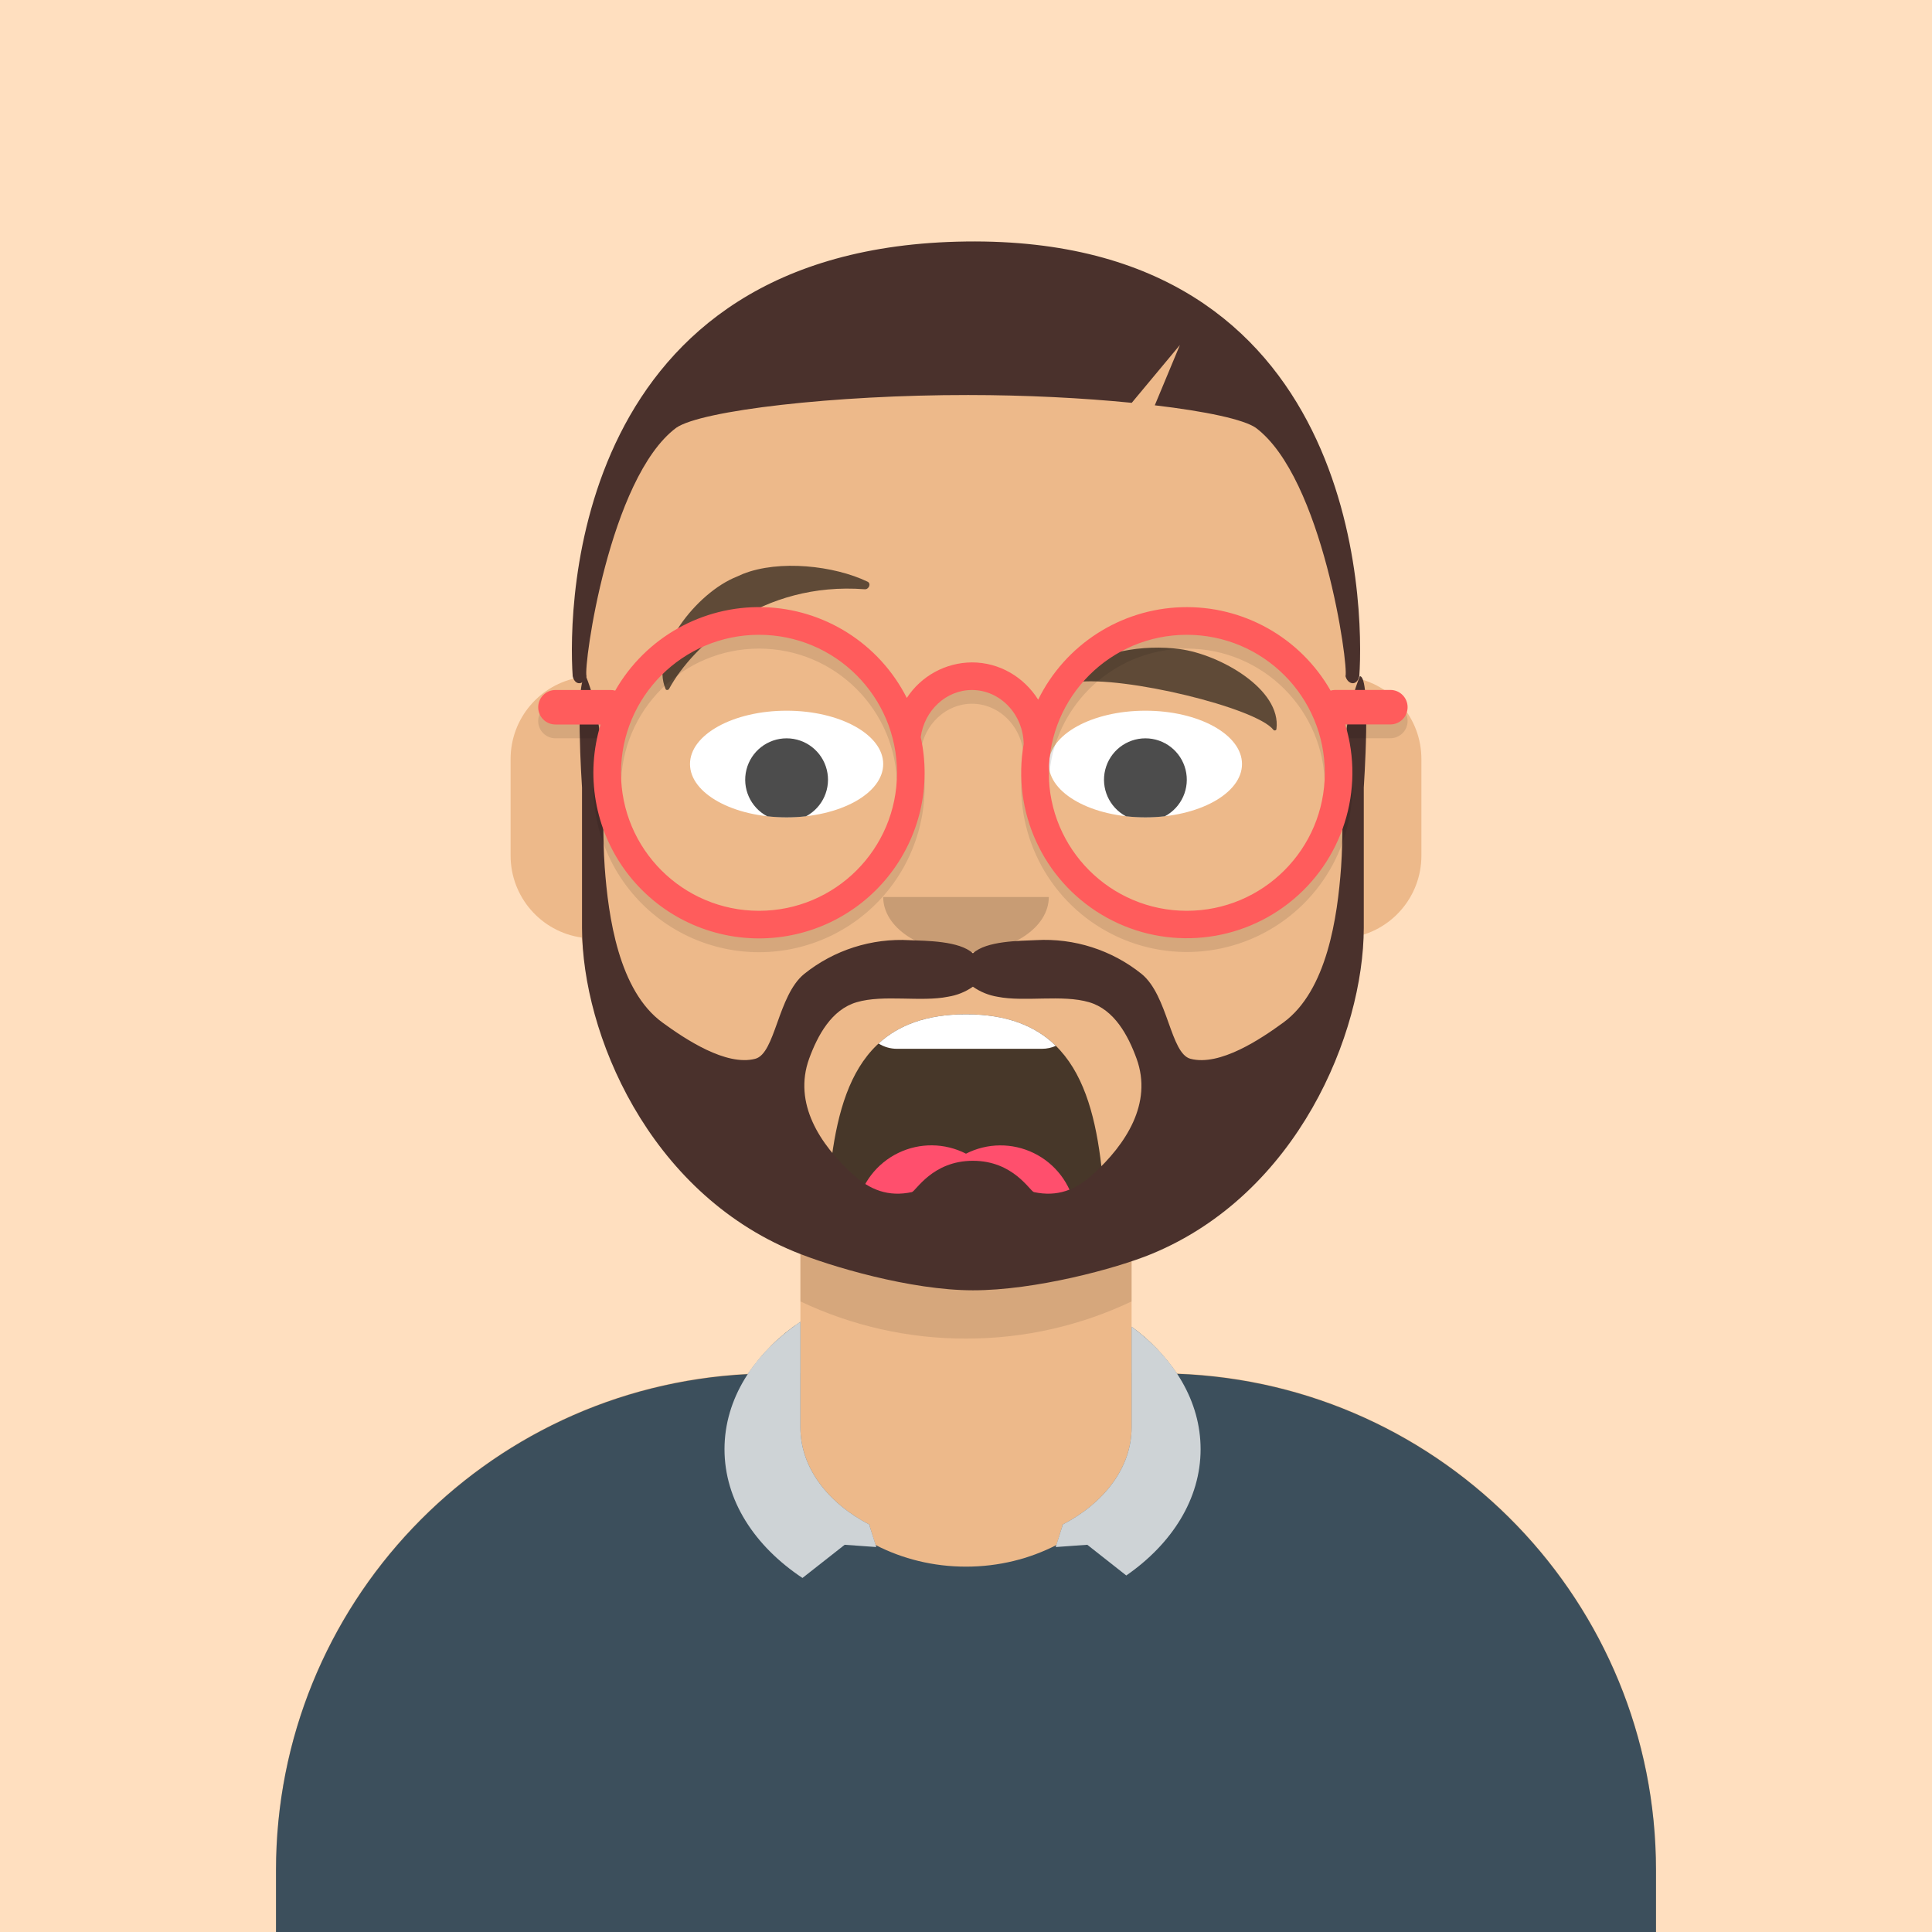
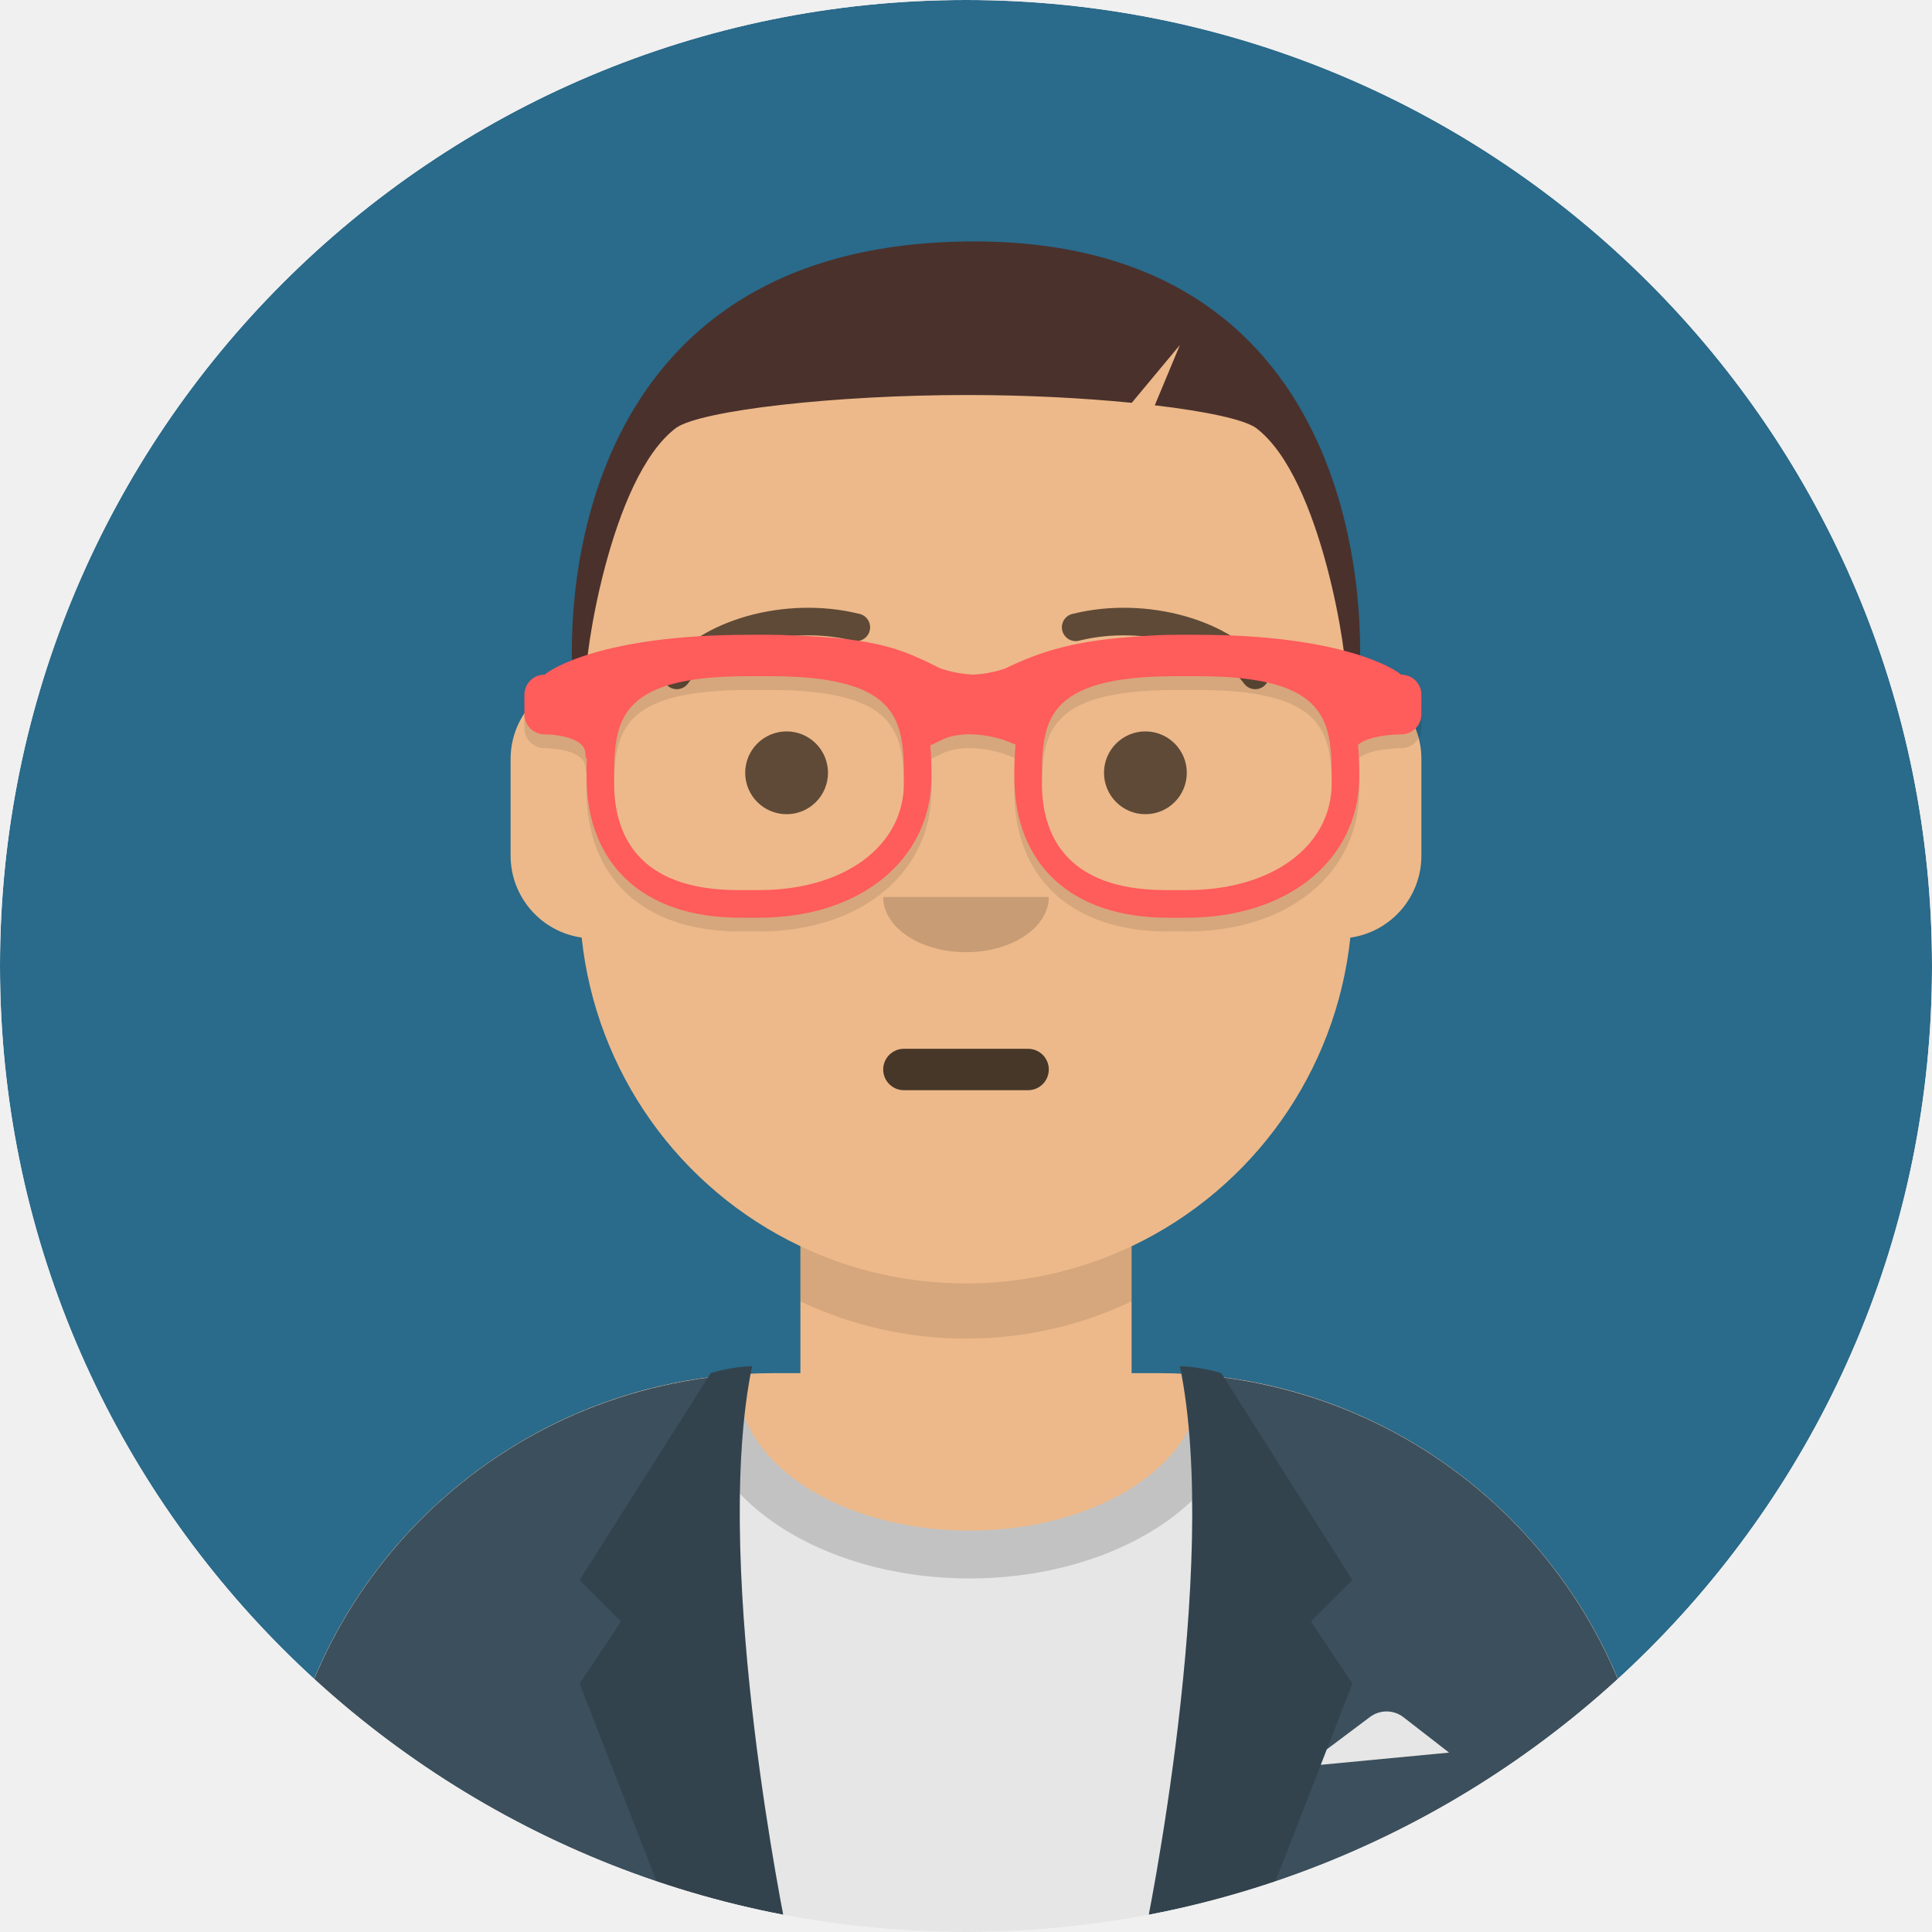
- <svg xmlns="http://www.w3.org/2000/svg" viewBox="0 0 280 280" fill="none" shape-rendering="auto">
-   <mask id="viewboxMask">
-     <rect width="280" height="280" rx="0" ry="0" x="0" y="0" fill="#fff" />
-   </mask>
-   <g mask="url(#viewboxMask)">
-     <rect fill="#ffdfbf" width="280" height="280" x="0" y="0" />
-     <g transform="translate(8)">
-       <path d="M132 36a56 56 0 0 0-56 56v6.17A12 12 0 0 0 66 110v14a12 12 0 0 0 10.3 11.88 56.04 56.04 0 0 0 31.7 44.73v18.4h-4a72 72 0 0 0-72 72v9h200v-9a72 72 0 0 0-72-72h-4v-18.39a56.04 56.04 0 0 0 31.7-44.73A12 12 0 0 0 198 124v-14a12 12 0 0 0-10-11.83V92a56 56 0 0 0-56-56Z" fill="#edb98a" />
-       <path d="M108 180.61v8a55.79 55.79 0 0 0 24 5.39c8.59 0 16.73-1.93 24-5.39v-8a55.79 55.79 0 0 1-24 5.39 55.79 55.79 0 0 1-24-5.39Z" fill="#000" fill-opacity=".1" />
-       <g transform="translate(0 170)">
-         <path d="M100.37 29.14a27.6 27.6 0 0 1 7.63-7.57v15.3c0 5.83 3.98 10.98 10.08 14.13l-.08.06.9 2.86c3.89 2 8.35 3.13 13.1 3.13s9.21-1.13 13.1-3.13l.9-2.86-.08-.06c6.1-3.15 10.08-8.3 10.08-14.12v-14.6a27.1 27.1 0 0 1 6.6 6.82 72 72 0 0 1 69.4 71.95V110H32v-8.95a72 72 0 0 1 68.37-71.9Z" fill="#3c4f5c" />
-         <path d="M108 21.57c-6.77 4.6-11 11.17-11 18.46 0 7.4 4.36 14.05 11.3 18.66l6.12-4.81 4.58.33-1-3.15.08-.06c-6.1-3.15-10.08-8.3-10.08-14.12v-15.3ZM156 36.88c0 5.82-3.98 10.97-10.08 14.12l.08.06-1 3.15 4.58-.33 5.65 4.45c6.63-4.6 10.77-11.1 10.77-18.3 0-6.92-3.82-13.2-10-17.75v14.6Z" fill="#fff" fill-opacity=".75" />
-       </g>
-       <g transform="translate(78 134)">
-         <path fill-rule="evenodd" clip-rule="evenodd" d="M34 38.86C35.14 24.88 38.24 13.01 54 13c15.76 0 18.92 11.94 20 26 .08 1.12-.83 2-1.96 2-6.69 0-9.37-2-18.05-2-8.7 0-13.24 2-17.9 2-1.15 0-2.2-.74-2.1-2.14Z" fill="#000" fill-opacity=".7" />
-         <path d="M67.02 17.57c-.61.28-1.3.43-2.02.43H44c-.98 0-1.9-.28-2.67-.77C44.23 14.57 48.28 13 54 13c5.95 0 10.1 1.7 13.02 4.57Z" fill="#fff" />
-         <path d="M69.8 40.92a44.2 44.2 0 0 1-5.54-.82c-2.73-.53-5.65-1.1-10.27-1.1-5.02 0-8.66.66-11.74 1.23-1.45.26-2.77.5-4.06.65A11 11 0 0 1 54 33.2a11 11 0 0 1 15.8 7.72Z" fill="#FF4F6D" />
-       </g>
-       <g transform="translate(104 122)">
-         <path fill-rule="evenodd" clip-rule="evenodd" d="M16 8c0 4.42 5.37 8 12 8s12-3.58 12-8" fill="#000" fill-opacity=".16" />
-       </g>
-       <g transform="translate(76 90)">
-         <path d="M44 20.73c0 4.26-6.27 7.72-14 7.72S16 25 16 20.73C16 16.46 22.27 13 30 13s14 3.46 14 7.73ZM96 20.73c0 4.26-6.27 7.72-14 7.72S68 25 68 20.73C68 16.46 74.27 13 82 13s14 3.46 14 7.73Z" fill="#fff" />
-         <path d="M32.82 28.3a25.15 25.15 0 0 1-5.64 0 6 6 0 1 1 5.64 0ZM84.82 28.3a25.15 25.15 0 0 1-5.64 0 6 6 0 1 1 5.64 0Z" fill="#000" fill-opacity=".7" />
-       </g>
-       <g transform="translate(76 82)">
-         <path d="m22.77 1.58.9-.4C28.93-.91 36.88-.03 41.73 2.3c.57.27.18 1.15-.4 1.1-14.92-1.14-24.96 8.15-28.37 14.45-.1.18-.41.2-.49.03-2.3-5.32 4.45-13.98 10.3-16.3ZM87 12.07c5.75.77 14.74 5.8 13.99 11.6-.03.2-.31.26-.44.1-2.49-3.2-21.71-7.87-28.71-6.9-.64.1-1.07-.57-.63-.98 3.75-3.54 10.62-4.52 15.78-3.82Z" fill-rule="evenodd" clip-rule="evenodd" fill="#000" fill-opacity=".6" />
-       </g>
-       <g transform="translate(-1)">
-         <path d="M78 98c-.33 1.22-1.65 1.49-2 0-.72-10.3 0-62.27 57-63 57-.73 57.72 52.7 57 63-.35 1.49-1.67 1.22-2 0 .46-1.55-3.3-28.75-13-36-1.76-1.22-7.25-2.39-14.64-3.26L164 50l-6.98 8.38c-7.03-.7-15.36-1.13-23.7-1.13C114 57.23 94.61 59.48 91 62c-9.7 7.25-13.46 34.45-13 36Z" fill="#4a312c" />
-       </g>
-       <g transform="translate(49 72)">
-         <path fill-rule="evenodd" clip-rule="evenodd" d="M101.43 98.17c-2.52 2.3-5.2 3.32-8.58 2.6-.58-.12-2.95-4.54-8.85-4.54-5.9 0-8.27 4.42-8.85 4.54-3.39.72-6.07-.3-8.58-2.6-4.72-4.31-8.65-10.26-6.3-16.75 1.24-3.38 3.24-7.1 6.88-8.17 3.89-1.15 9.35 0 13.26-.8A8.6 8.6 0 0 0 84 71a8.6 8.6 0 0 0 3.58 1.46c3.92.78 9.38-.36 13.27.79 3.64 1.07 5.64 4.79 6.87 8.17 2.36 6.49-1.57 12.44-6.3 16.75ZM140.08 26c-3.4 8.4-2.1 18.86-2.72 27.68-.52 7.16-2.02 17.9-8.39 22.53-3.25 2.37-9.18 6.35-13.43 5.24-2.93-.76-3.24-9.16-7.09-12.3a22.42 22.42 0 0 0-15.3-4.9c-2.37.11-7.17.09-9.15 1.91-1.98-1.82-6.78-1.8-9.15-1.9a22.42 22.42 0 0 0-15.3 4.89c-3.85 3.14-4.16 11.54-7.1 12.3-4.24 1.1-10.17-2.87-13.42-5.24-6.37-4.62-7.87-15.37-8.39-22.53-.63-8.82.69-19.28-2.72-27.68-1.66 0-.57 16.13-.57 16.13v20.36c.04 15.28 9.59 38.16 30.76 46.9C63.29 111.53 75 115 84 115c8.98.01 20.71-3.13 25.9-5.27 21.16-8.73 30.71-31.95 30.75-47.23V42.13s1.1-16.13-.57-16.13Z" fill="#4a312c" />
-       </g>
-       <g transform="translate(62 42)">
-         <g fill-rule="evenodd" clip-rule="evenodd">
-           <path d="M40 96a24 24 0 0 1-22.96-31H10.5a2.5 2.5 0 0 1 0-5h8c.23 0 .45.03.66.09a24 24 0 0 1 42.26 1.06A11.36 11.36 0 0 1 70.86 56c4.01 0 7.55 2.14 9.6 5.4a24 24 0 0 1 42.38-1.31c.2-.06.43-.1.66-.1h8a2.5 2.5 0 1 1 0 5h-6.54a24 24 0 1 1-46.6 2.83c-.08-4.37-3.45-7.83-7.5-7.83-3.73 0-6.89 2.94-7.42 6.83A24 24 0 0 1 40 96Zm0-4a20 20 0 1 0 0-40 20 20 0 0 0 0 40Zm82-20a20 20 0 1 1-40 0 20 20 0 0 1 40 0Z" fill="#000" fill-opacity=".1" />
-           <path d="M40 94a24 24 0 0 1-22.96-31H10.5a2.5 2.5 0 0 1 0-5h8c.23 0 .45.03.66.09a24 24 0 0 1 42.26 1.06A11.36 11.36 0 0 1 70.86 54c4.01 0 7.55 2.14 9.6 5.4a24 24 0 0 1 42.38-1.31c.2-.06.43-.1.66-.1h8a2.5 2.5 0 1 1 0 5h-6.54a24 24 0 1 1-46.6 2.84c-.08-4.37-3.45-7.83-7.5-7.83-3.73 0-6.89 2.94-7.42 6.83A24 24 0 0 1 40 94Zm0-4a20 20 0 1 0 0-40 20 20 0 0 0 0 40Zm82-20a20 20 0 1 1-40 0 20 20 0 0 1 40 0Z" fill="#ff5c5c" />
+ <svg xmlns="http://www.w3.org/2000/svg" viewBox="0 0 512 512" width="512" height="512">
+   <defs>
+     <clipPath id="fc">
+       <circle cx="256" cy="256" r="256" />
+     </clipPath>
+   </defs>
+   <g clip-path="url(#fc)">
+     <svg viewBox="0 0 280 280" width="512" height="512" preserveAspectRatio="xMidYMid meet">
+       <mask id="viewboxMask">
+         <rect width="280" height="280" rx="0" ry="0" x="0" y="0" fill="#fff" />
+       </mask>
+       <g mask="url(#viewboxMask)">
+         <rect fill="#2A6A8A" width="280" height="280" x="0" y="0" />
+         <g transform="translate(8)">
+           <path d="M132 36a56 56 0 0 0-56 56v6.17A12 12 0 0 0 66 110v14a12 12 0 0 0 10.3 11.88 56.04 56.04 0 0 0 31.7 44.73v18.4h-4a72 72 0 0 0-72 72v9h200v-9a72 72 0 0 0-72-72h-4v-18.39a56.04 56.04 0 0 0 31.7-44.73A12 12 0 0 0 198 124v-14a12 12 0 0 0-10-11.83V92a56 56 0 0 0-56-56Z" fill="#edb98a" />
+           <path d="M108 180.61v8a55.79 55.79 0 0 0 24 5.39c8.59 0 16.73-1.93 24-5.39v-8a55.79 55.79 0 0 1-24 5.39 55.79 55.79 0 0 1-24-5.39Z" fill="#000" fill-opacity=".1" />
+           <g transform="translate(0 170)">
+             <path d="M132.5 51.83c18.5 0 33.5-9.62 33.5-21.48 0-.36-.01-.7-.04-1.06A72 72 0 0 1 232 101.04V110H32v-8.95a72 72 0 0 1 67.05-71.83c-.03.37-.05.75-.05 1.13 0 11.86 15 21.48 33.5 21.48Z" fill="#E6E6E6" />
+             <path d="M132.5 58.76c21.89 0 39.63-12.05 39.63-26.91 0-.6-.02-1.2-.08-1.8-2-.33-4.03-.59-6.1-.76.04.35.05.7.05 1.06 0 11.86-15 21.48-33.5 21.48S99 42.2 99 30.35c0-.38.02-.76.05-1.13-2.06.14-4.08.36-6.08.67-.07.65-.1 1.3-.1 1.96 0 14.86 17.74 26.91 39.63 26.91Z" fill="#000" fill-opacity=".16" />
+             <path d="M100.78 29.12 101 28c-2.96.05-6 1-6 1l-.42.66A72.01 72.01 0 0 0 32 101.06V110h74s-10.7-51.56-5.24-80.8l.02-.08ZM158 110s11-53 5-82c2.96.05 6 1 6 1l.42.66a72.01 72.01 0 0 1 62.58 71.4V110h-74Z" fill="#3c4f5c" />
+             <path d="M101 28c-6 29 5 82 5 82H90L76 74l6-9-6-6 19-30s3.04-.95 6-1ZM163 28c6 29-5 82-5 82h16l14-36-6-9 6-6-19-30s-3.04-.95-6-1Z" fill-rule="evenodd" clip-rule="evenodd" fill="#000" fill-opacity=".15" />
+             <path d="m183.42 85.77.87-2.24 6.27-4.7a4 4 0 0 1 4.85.05l6.6 5.12-18.59 1.77Z" fill="#E6E6E6" />
+           </g>
+           <g transform="translate(78 134)">
+             <rect x="42" y="18" width="24" height="6" rx="3" fill="#000" fill-opacity=".7" />
+           </g>
+           <g transform="translate(104 122)">
+             <path fill-rule="evenodd" clip-rule="evenodd" d="M16 8c0 4.42 5.37 8 12 8s12-3.58 12-8" fill="#000" fill-opacity=".16" />
+           </g>
+           <g transform="translate(76 90)">
+             <path d="M36 22a6 6 0 1 1-12 0 6 6 0 0 1 12 0ZM88 22a6 6 0 1 1-12 0 6 6 0 0 1 12 0Z" fill="#000" fill-opacity=".6" />
+           </g>
+           <g transform="translate(76 82)">
+             <path d="M15.63 17.16c3.92-5.51 14.65-8.6 23.9-6.33a2 2 0 1 0 .95-3.88c-10.74-2.64-23.17.94-28.11 7.9a2 2 0 0 0 3.26 2.3ZM96.37 17.16c-3.91-5.51-14.65-8.6-23.9-6.33a2 2 0 1 1-.95-3.88c10.74-2.64 23.17.94 28.11 7.9a2 2 0 0 1-3.26 2.3Z" fill="#000" fill-opacity=".6" />
+           </g>
+           <g transform="translate(-1)">
+             <path d="M78 98c-.33 1.22-1.65 1.49-2 0-.72-10.3 0-62.27 57-63 57-.73 57.72 52.7 57 63-.35 1.49-1.67 1.22-2 0 .46-1.55-3.3-28.75-13-36-1.76-1.22-7.25-2.39-14.64-3.26L164 50l-6.98 8.38c-7.03-.7-15.36-1.13-23.7-1.13C114 57.23 94.61 59.48 91 62c-9.7 7.25-13.46 34.45-13 36Z" fill="#4a312c" />
+           </g>
+           <g transform="translate(49 72)" />
+           <g transform="translate(62 42)">
+             <g fill-rule="evenodd" clip-rule="evenodd">
+               <path d="M38.5 52c-21.3 0-28.85 5.1-29.55 5.77A2.92 2.92 0 0 0 6 60.66v2.88c0 1.6 1.32 2.89 2.95 2.89 0 0 5.91 0 5.91 2.88 0 .44.07.65.19.68-.04.82-.05 1.66-.05 2.5C15 85.34 23.31 93 37.24 93H40c14.72 0 25-8.43 25-20.5 0-1.5-.04-3-.17-4.46l1.58-.77c.58-.29 1.21-.5 1.9-.64 1.85-.38 3.95-.22 5.99.28.73.18 1.26.35 1.5.45l1.38.55c-.14 1.5-.18 3.04-.18 4.6C77 85.34 85.31 93 99.24 93H102c14.72 0 25-8.43 25-20.5 0-1.54-.04-3.07-.18-4.56 1.74-1.51 6.22-1.51 6.22-1.51a2.92 2.92 0 0 0 2.96-2.89v-2.88c0-1.6-1.32-2.89-2.96-2.89-.69-.67-8.25-5.77-29.54-5.77H100.53c-1.8 0-3.44.07-4.97.2-9.54.54-14.68 2.15-19.92 4.7a17 17 0 0 1-4.56.87 17.01 17.01 0 0 1-4.81-.91l-.42-.2v-.01c-4.94-2.42-8.43-4.13-20.78-4.55a61.2 61.2 0 0 0-3.6-.1H38.5ZM19 73.5C19 64.84 19 58 38.39 58h3.22C61 58 61 64.84 61 73.5 61 82.63 52.36 89 40 89h-3.03C22.12 89 19 80.57 19 73.5Zm62 0c0-8.66 0-15.5 19.39-15.5h3.22C123 58 123 64.84 123 73.5c0 9.13-8.64 15.5-21 15.5h-3.03C84.12 89 81 80.57 81 73.5Z" fill="#000" fill-opacity=".1" />
+               <path d="M38.5 50c-21.3 0-28.85 5.1-29.55 5.77A2.92 2.92 0 0 0 6 58.66v2.88c0 1.6 1.32 2.89 2.95 2.89 0 0 5.91 0 5.91 2.88 0 .44.07.65.19.68-.04.82-.05 1.66-.05 2.5C15 83.34 23.31 91 37.24 91H40c14.72 0 25-8.43 25-20.5 0-1.5-.04-3-.17-4.46l1.58-.77c.58-.29 1.21-.5 1.9-.64 1.85-.38 3.95-.22 5.99.28.73.18 1.26.35 1.5.45l1.38.55c-.14 1.5-.18 3.04-.18 4.6C77 83.34 85.31 91 99.24 91H102c14.72 0 25-8.43 25-20.5 0-1.54-.04-3.07-.18-4.56 1.74-1.51 6.22-1.51 6.22-1.51a2.92 2.92 0 0 0 2.96-2.89v-2.88c0-1.6-1.32-2.89-2.96-2.89-.69-.67-8.25-5.77-29.54-5.77H100.53c-1.8 0-3.44.07-4.97.2-9.54.54-14.68 2.15-19.92 4.7a17 17 0 0 1-4.56.87 17.01 17.01 0 0 1-4.81-.91l-.42-.2v-.01c-4.94-2.42-8.43-4.13-20.78-4.55a61.2 61.2 0 0 0-3.6-.1H38.5ZM19 71.5C19 62.84 19 56 38.39 56h3.22C61 56 61 62.84 61 71.5 61 80.63 52.36 87 40 87h-3.03C22.12 87 19 78.57 19 71.5Zm62 0c0-8.66 0-15.5 19.39-15.5h3.22C123 56 123 62.84 123 71.5c0 9.13-8.64 15.5-21 15.5h-3.03C84.12 87 81 78.57 81 71.5Z" fill="#ff5c5c" />
+             </g>
+           </g>
        </g>
      </g>
-     </g>
+     </svg>
  </g>
</svg>
